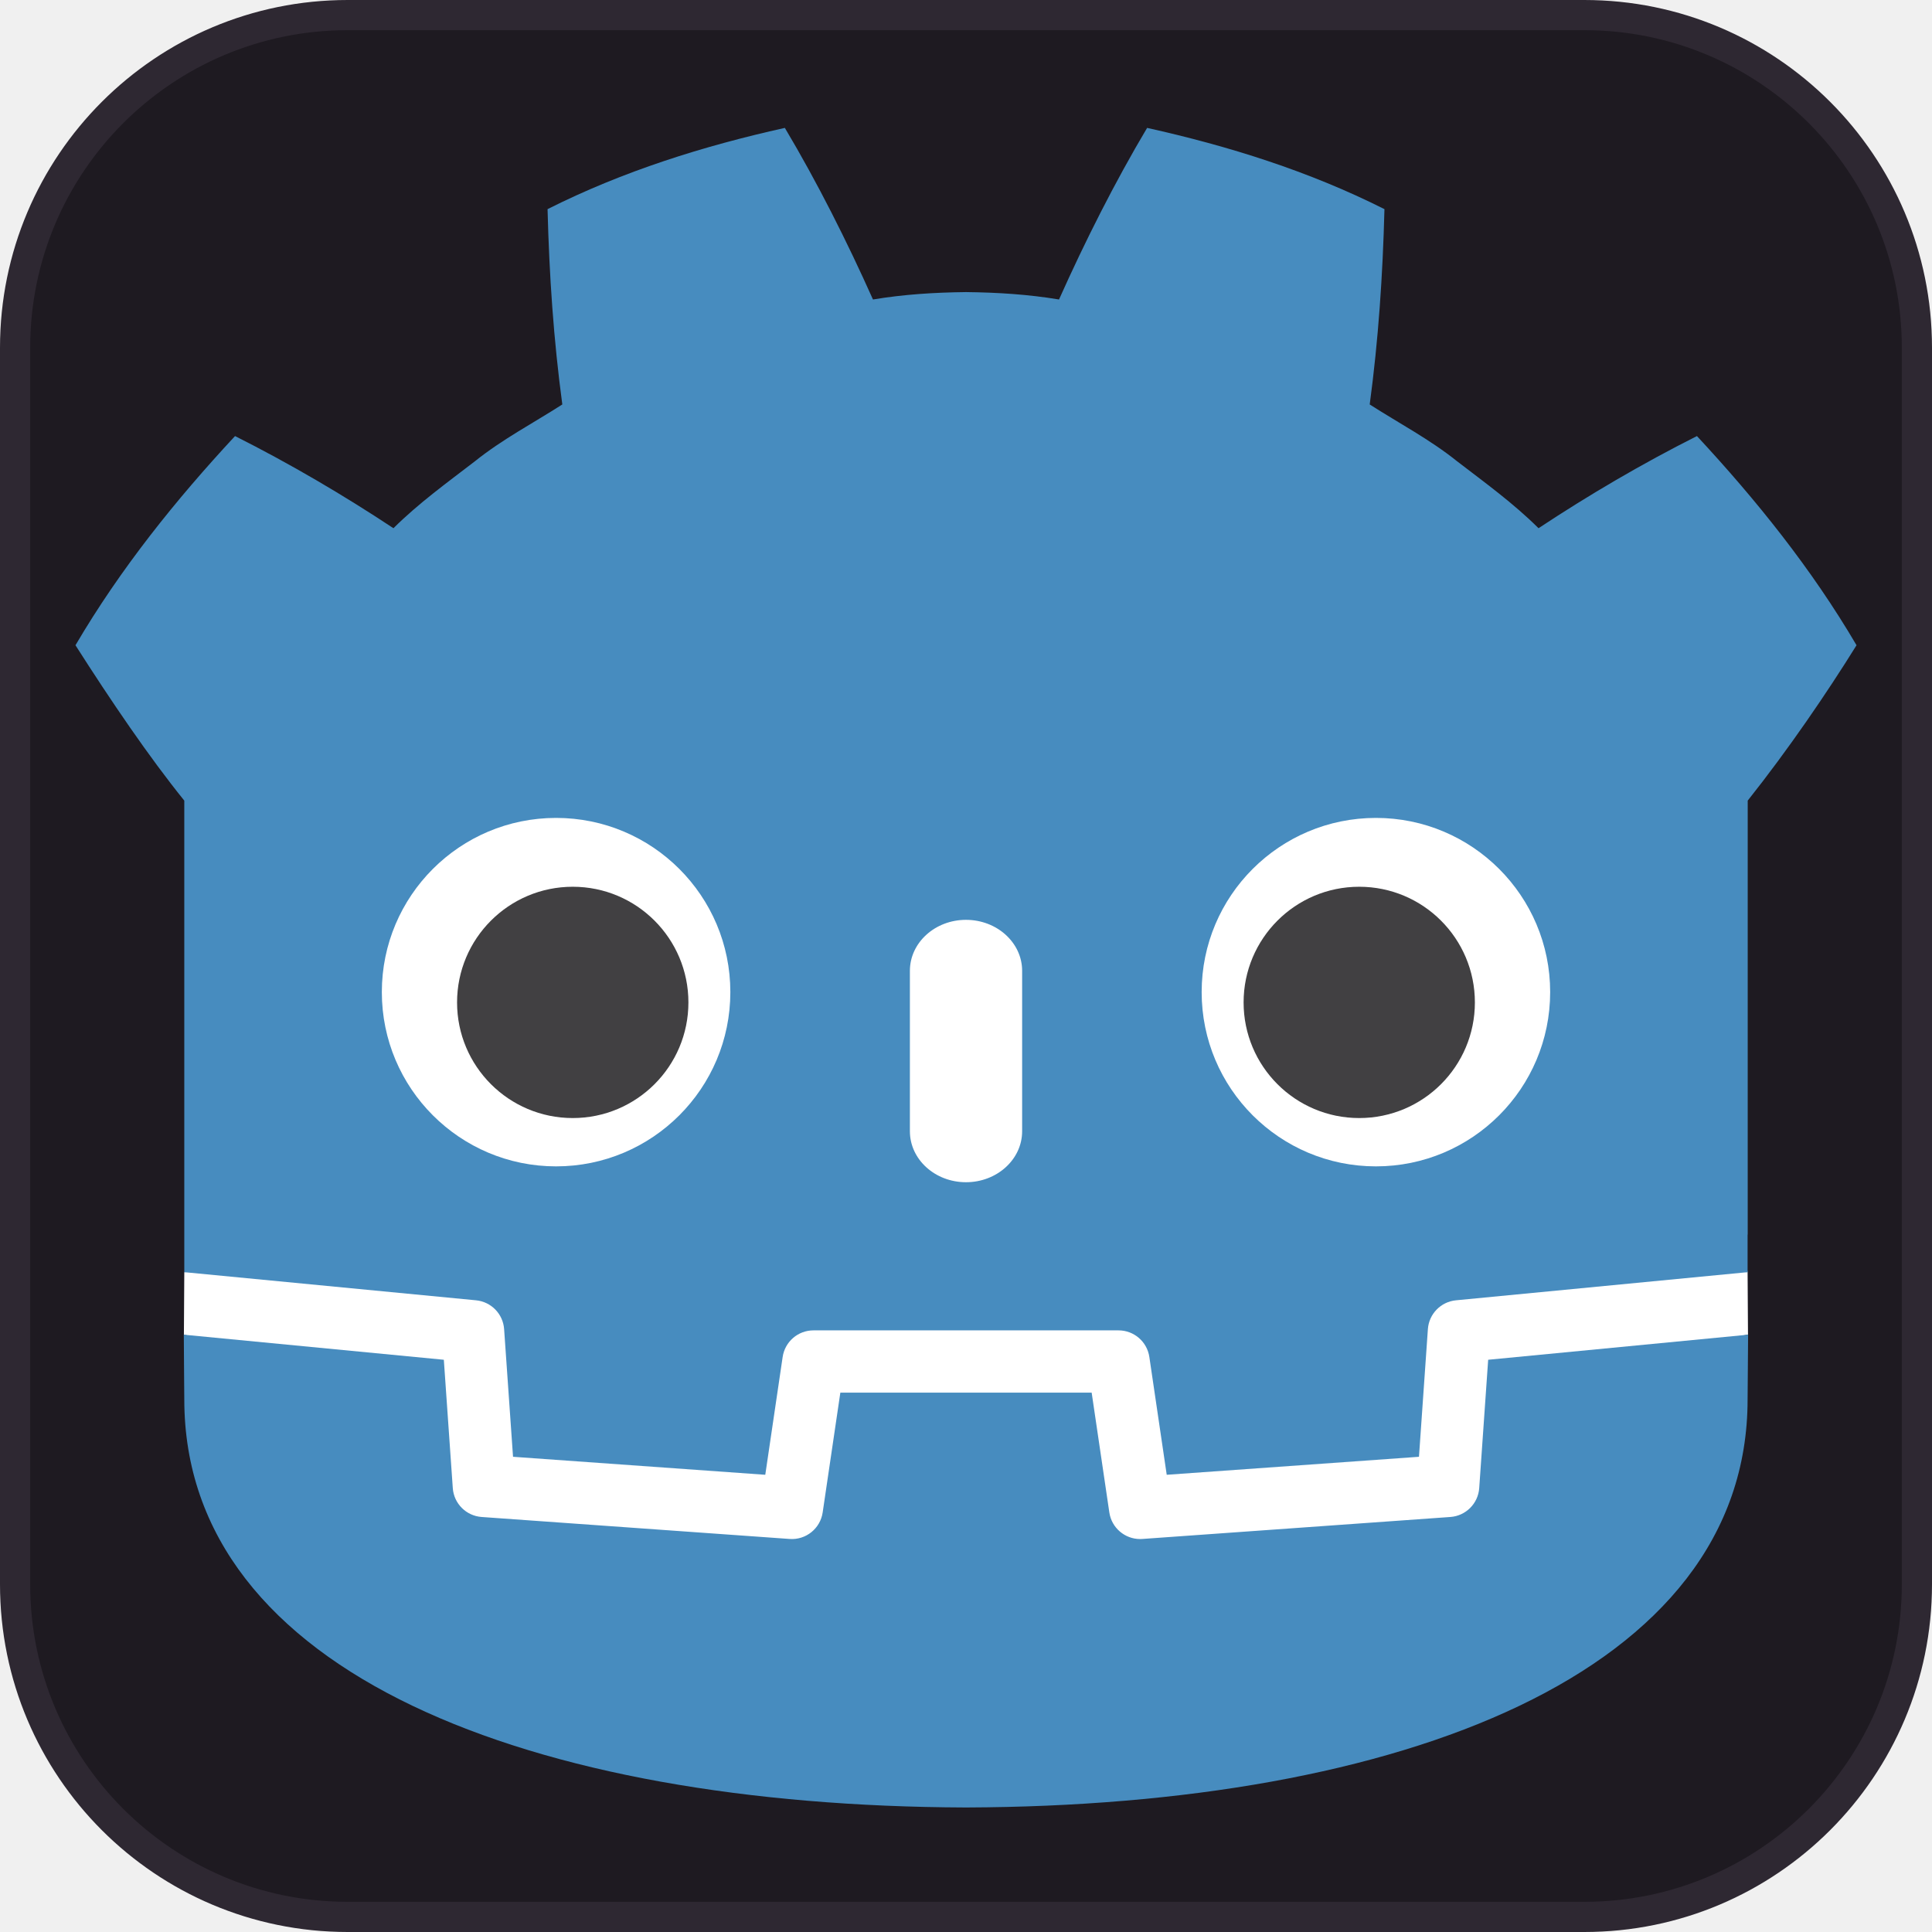
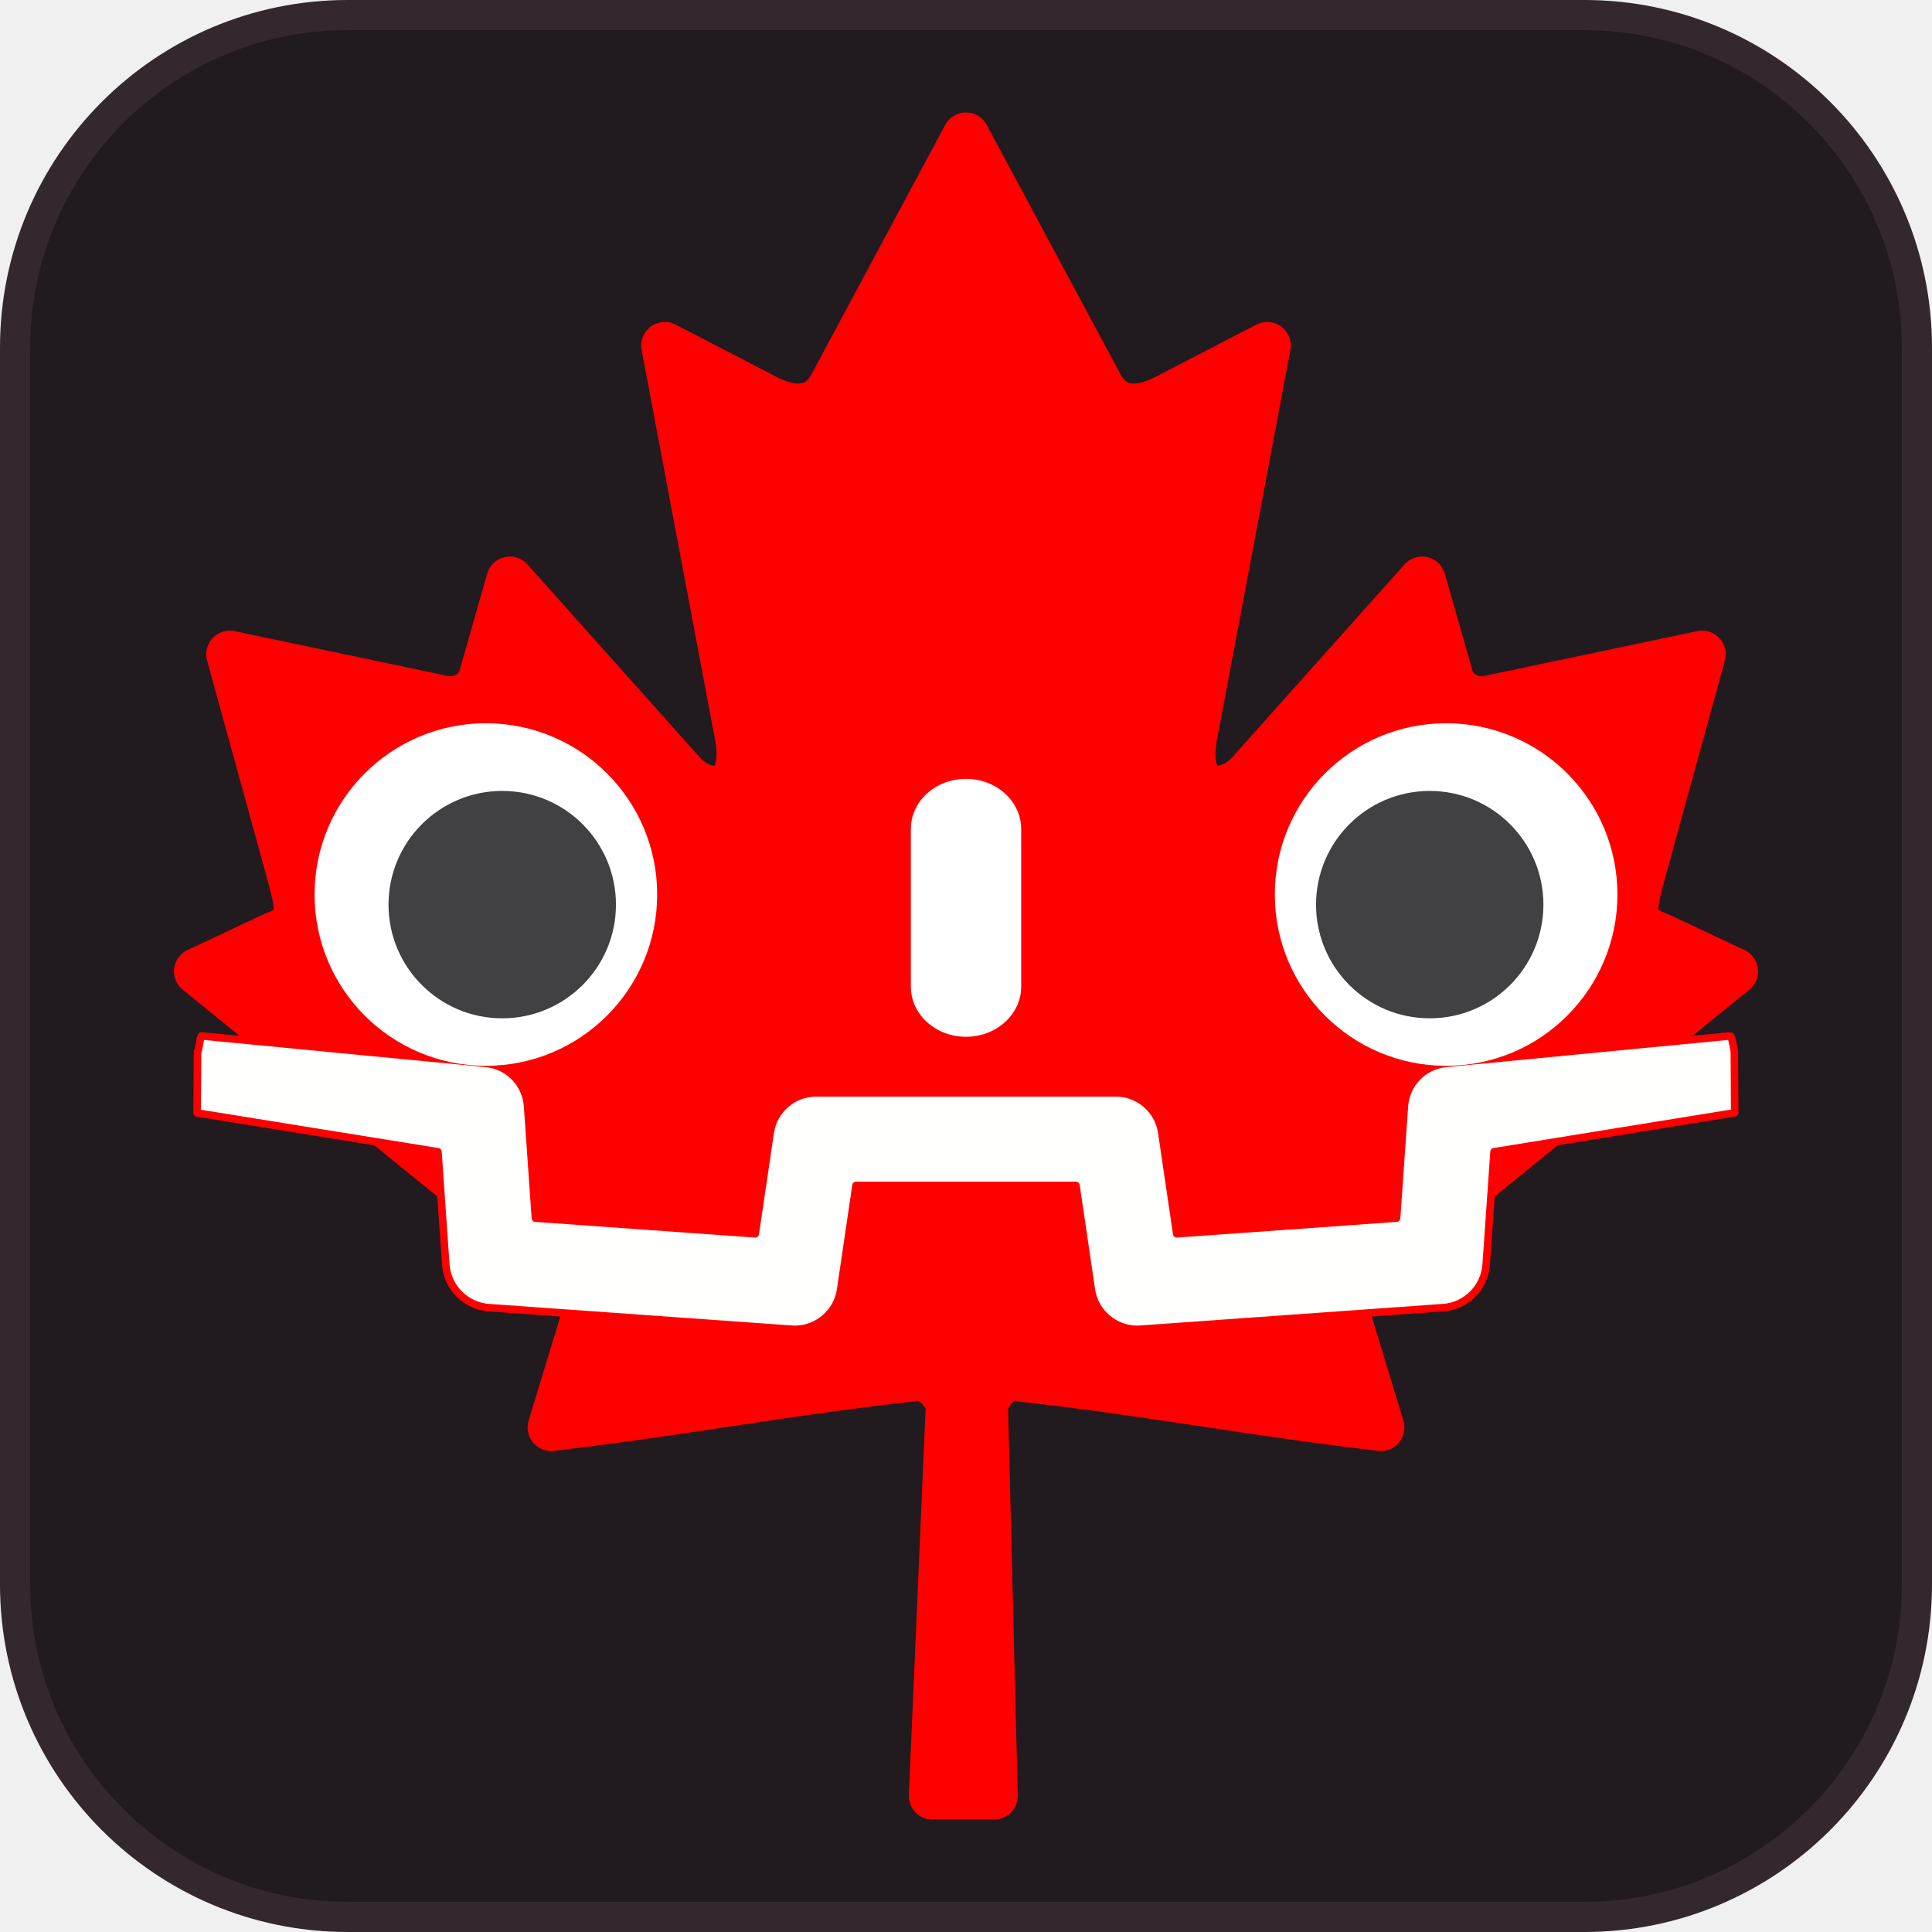
- <svg xmlns="http://www.w3.org/2000/svg" height="1024" width="1024">
-   <rect fill="#1e1a21" height="1008" rx="176.286" stroke="#2e2832" stroke-width="16" width="1008" x="8" y="8" />
-   <path d="m0 0s-.325 1.994-.515 1.976l-36.182-3.491c-2.879-.278-5.115-2.574-5.317-5.459l-.994-14.247-27.992-1.997-1.904 12.912c-.424 2.872-2.932 5.037-5.835 5.037h-38.188c-2.902 0-5.41-2.165-5.834-5.037l-1.905-12.912-27.992 1.997-.994 14.247c-.202 2.886-2.438 5.182-5.317 5.46l-36.2 3.49c-.187.018-.324-1.978-.511-1.978l-.049-7.83 30.658-4.944 1.004-14.374c.203-2.91 2.551-5.263 5.463-5.472l38.551-2.75c.146-.01.29-.016.434-.016 2.897 0 5.401 2.166 5.825 5.038l1.959 13.286h28.005l1.959-13.286c.423-2.871 2.93-5.037 5.831-5.037.142 0 .284.005.423.015l38.556 2.75c2.911.209 5.26 2.562 5.463 5.472l1.003 14.374 30.645 4.966z" fill="#fff" transform="matrix(4.23438 0 0 -4.23438 926.262 674.3451)" />
-   <path d="m0 0v-47.514-6.035-5.492c.108-.001.216-.005.323-.015l36.196-3.49c1.896-.183 3.382-1.709 3.514-3.609l1.116-15.978 31.574-2.253 2.175 14.747c.282 1.912 1.922 3.329 3.856 3.329h38.188c1.933 0 3.573-1.417 3.855-3.329l2.175-14.747 31.575 2.253 1.115 15.978c.133 1.9 1.618 3.425 3.514 3.609l36.182 3.49c.107.01.214.014.322.015v4.711l.015.005v54.325c5.097 6.416 9.923 13.494 13.621 19.449-5.651 9.62-12.575 18.217-19.976 26.182-6.864-3.455-13.531-7.369-19.828-11.534-3.151 3.132-6.7 5.694-10.186 8.372-3.425 2.751-7.285 4.768-10.946 7.118 1.09 8.117 1.629 16.108 1.846 24.448-9.446 4.754-19.519 7.906-29.708 10.17-4.068-6.837-7.788-14.241-11.028-21.479-3.842.642-7.702.88-11.567.926v.006c-.027 0-.052-.006-.075-.006-.024 0-.049.006-.073.006v-.006c-3.872-.046-7.729-.284-11.572-.926-3.238 7.238-6.956 14.642-11.03 21.479-10.184-2.264-20.258-5.416-29.703-10.17.216-8.34.755-16.331 1.848-24.448-3.668-2.35-7.523-4.367-10.949-7.118-3.481-2.678-7.036-5.24-10.188-8.372-6.297 4.165-12.962 8.079-19.828 11.534-7.401-7.965-14.321-16.562-19.974-26.182 4.443-6.974 9.208-13.983 13.621-19.449z" fill="#478cbf" transform="matrix(4.23438 0 0 -4.23438 97.6765 424.3429)" />
-   <path d="m0 0-1.121-16.063c-.135-1.936-1.675-3.477-3.611-3.616l-38.555-2.751c-.094-.007-.188-.01-.281-.01-1.916 0-3.569 1.406-3.852 3.33l-2.211 14.994h-31.459l-2.211-14.994c-.297-2.018-2.101-3.469-4.133-3.32l-38.555 2.751c-1.936.139-3.476 1.68-3.611 3.616l-1.121 16.063-32.547 3.138c.015-3.498.06-7.33.06-8.093 0-34.374 43.605-50.896 97.781-51.086h.066.067c54.176.19 97.766 16.712 97.766 51.086 0 .777.047 4.593.063 8.093z" fill="#478cbf" transform="matrix(4.23438 0 0 -4.23438 788.7623 720.7018)" />
-   <path d="m0 0c0-12.052-9.765-21.815-21.813-21.815-12.042 0-21.81 9.763-21.81 21.815 0 12.044 9.768 21.802 21.81 21.802 12.048 0 21.813-9.758 21.813-21.802" fill="#fff" transform="matrix(4.23438 0 0 -4.23438 387.0978 525.827)" />
-   <path d="m0 0c0-7.994-6.479-14.473-14.479-14.473-7.996 0-14.479 6.479-14.479 14.473s6.483 14.479 14.479 14.479c8 0 14.479-6.485 14.479-14.479" fill="#414042" transform="matrix(4.23438 0 0 -4.23438 364.8732 531.3057)" />
-   <path d="m0 0c-3.878 0-7.021 2.858-7.021 6.381v20.081c0 3.52 3.143 6.381 7.021 6.381s7.028-2.861 7.028-6.381v-20.081c0-3.523-3.15-6.381-7.028-6.381" fill="#fff" transform="matrix(4.23438 0 0 -4.23438 511.9932 626.6036)" />
-   <path d="m0 0c0-12.052 9.765-21.815 21.815-21.815 12.041 0 21.808 9.763 21.808 21.815 0 12.044-9.767 21.802-21.808 21.802-12.05 0-21.815-9.758-21.815-21.802" fill="#fff" transform="matrix(4.23438 0 0 -4.23438 636.9041 525.827)" />
-   <path d="m0 0c0-7.994 6.477-14.473 14.471-14.473 8.002 0 14.479 6.479 14.479 14.473s-6.477 14.479-14.479 14.479c-7.994 0-14.471-6.485-14.471-14.479" fill="#414042" transform="matrix(4.23438 0 0 -4.23438 659.1343 531.3057)" />
+ <svg xmlns="http://www.w3.org/2000/svg" height="1024" width="1024" version="1.1" id="svg20">
+   <defs id="defs24" />
+   <rect fill="#1e1a21" height="1008" rx="176.286" stroke="#2e2832" stroke-width="16" width="1008" x="8" y="8" id="rect2" style="fill:#211a1e;fill-opacity:1;stroke:#32282e;stroke-opacity:1" />
+   <path id="path8" style="fill:#ff0000;stroke:#ff0000;stroke-width:25;stroke-linejoin:round;stroke-miterlimit:4;stroke-dasharray:none;stroke-opacity:1;paint-order:normal" d="M 511.988,72.113 440.848,204.796 c -8.072,14.42 -22.534,13.083 -36.998,5.029 l -51.502,-26.67 38.385,203.799 c 8.072,37.233 -17.827,37.232 -30.609,21.133 L 270.24,307.466 255.648,358.564 c -1.683,6.71 -9.082,13.758 -20.182,12.08 l -113.658,-23.896 29.854,108.533 c 6.391,24.151 11.374,34.149 -6.453,40.52 L 104.699,514.841 300.352,673.763 c 7.744,6.009 11.657,16.824 8.9,26.615 l -17.123,56.193 c 67.366,-7.765 127.727,-19.448 195.127,-26.643 5.95,-0.635 15.912,9.185 15.871,16.08 l -8.926,205.877 h 32.752 l -5.156,-205.438 c -0.041,-6.895 8.997,-17.157 14.947,-16.521 67.4,7.195 127.761,18.88 195.127,26.645 l -17.123,-56.195 c -2.757,-9.791 1.156,-20.604 8.9,-26.613 L 919.301,514.839 878.791,495.798 c -17.827,-6.369 -12.844,-16.367 -6.453,-40.518 l 29.854,-108.535 -113.658,23.896 c -11.1,1.678 -18.499,-5.37 -20.182,-12.08 l -14.592,-51.098 -89.883,100.621 c -12.782,16.099 -38.682,16.099 -30.609,-21.133 l 38.385,-203.799 -51.502,26.67 c -14.463,8.054 -28.925,9.391 -36.998,-5.029 z" />
+   <g id="g78" transform="matrix(4.162611,0,0,-4.162611,919.2341,557.2863)" style="fill:#fffffd;fill-opacity:1;stroke:#ff0000;stroke-width:0.961;stroke-linejoin:round;stroke-miterlimit:4;stroke-dasharray:none;stroke-opacity:1">
+     <path d="m 0,0 c 0,0 -0.325,1.994 -0.515,1.976 l -36.182,-3.491 c -2.879,-0.278 -5.115,-2.574 -5.317,-5.459 l -0.994,-14.247 -27.992,-1.997 -1.904,12.912 c -0.424,2.872 -2.932,5.037 -5.835,5.037 h -38.188 c -2.902,0 -5.41,-2.165 -5.834,-5.037 l -1.905,-12.912 -27.992,1.997 -0.994,14.247 c -0.202,2.886 -2.438,5.182 -5.317,5.46 l -36.2,3.49 c -0.187,0.018 -0.324,-1.978 -0.511,-1.978 l -0.049,-7.83 30.658,-4.944 1.004,-14.374 c 0.203,-2.91 2.551,-5.263 5.463,-5.472 l 38.551,-2.75 c 0.146,-0.01 0.29,-0.016 0.434,-0.016 2.897,0 5.401,2.166 5.825,5.038 l 1.959,13.286 h 28.005 l 1.959,-13.286 c 0.423,-2.871 2.93,-5.037 5.831,-5.037 0.142,0 0.284,0.005 0.423,0.015 l 38.556,2.75 c 2.911,0.209 5.26,2.562 5.463,5.472 l 1.003,14.374 30.645,4.966 z" style="fill:#fffffd;fill-opacity:1;fill-rule:nonzero;stroke:#ff0000;stroke-width:0.961;stroke-linejoin:round;stroke-miterlimit:4;stroke-dasharray:none;stroke-opacity:1" id="path80" />
+   </g>
+   <g id="g90-3" transform="matrix(4.162611,0,0,-4.162611,348.3135,474.095)" style="stroke-width:0.32">
+     <path d="m 0,0 c 0,-12.052 -9.765,-21.815 -21.813,-21.815 -12.042,0 -21.81,9.763 -21.81,21.815 0,12.044 9.768,21.802 21.81,21.802 C -9.765,21.802 0,12.044 0,0" style="fill:#ffffff;fill-opacity:1;fill-rule:nonzero;stroke:none;stroke-width:0.32" id="path92-5" />
+   </g>
+   <g id="g94-6" transform="matrix(4.162611,0,0,-4.162611,326.4655,479.4807)" style="stroke-width:0.32">
+     <path d="m 0,0 c 0,-7.994 -6.479,-14.473 -14.479,-14.473 -7.996,0 -14.479,6.479 -14.479,14.473 0,7.994 6.483,14.479 14.479,14.479 C -6.479,14.479 0,7.994 0,0" style="fill:#414042;fill-opacity:1;fill-rule:nonzero;stroke:none;stroke-width:0.32" id="path96-2" />
+   </g>
+   <g id="g98-9" transform="matrix(4.162611,0,0,-4.162611,511.9933,579.2191)" style="stroke-width:0.32">
+     <path d="m 0,7.135 c -3.878,0 -7.021,2.858 -7.021,6.381 v 20.081 c 0,3.52 3.143,6.381 7.021,6.381 3.878,0 7.028,-2.861 7.028,-6.381 v -20.081 C 7.028,9.993 3.878,7.135 0,7.135" style="fill:#ffffff;fill-opacity:1;fill-rule:nonzero;stroke:none;stroke-width:0.32" id="path100-1" />
+   </g>
+   <g id="g102-2" transform="matrix(4.162611,0,0,-4.162611,675.6779,474.0991)" style="stroke-width:0.32">
+     <path d="m 0,0 c 0,-12.052 9.765,-21.815 21.815,-21.815 12.041,0 21.808,9.763 21.808,21.815 0,12.044 -9.767,21.802 -21.808,21.802 C 9.765,21.802 0,12.044 0,0" style="fill:#ffffff;fill-opacity:1;fill-rule:nonzero;stroke:none;stroke-width:0.32" id="path104-7" />
+   </g>
+   <g id="g106-0" transform="matrix(4.162611,0,0,-4.162611,697.5314,479.4849)" style="stroke-width:0.32">
+     <path d="m 0,0 c 0,-7.994 6.477,-14.473 14.471,-14.473 8.002,0 14.479,6.479 14.479,14.473 0,7.994 -6.477,14.479 -14.479,14.479 C 6.477,14.479 0,7.994 0,0" style="fill:#414042;fill-opacity:1;fill-rule:nonzero;stroke:none;stroke-width:0.32" id="path108-9" />
+   </g>
</svg>
